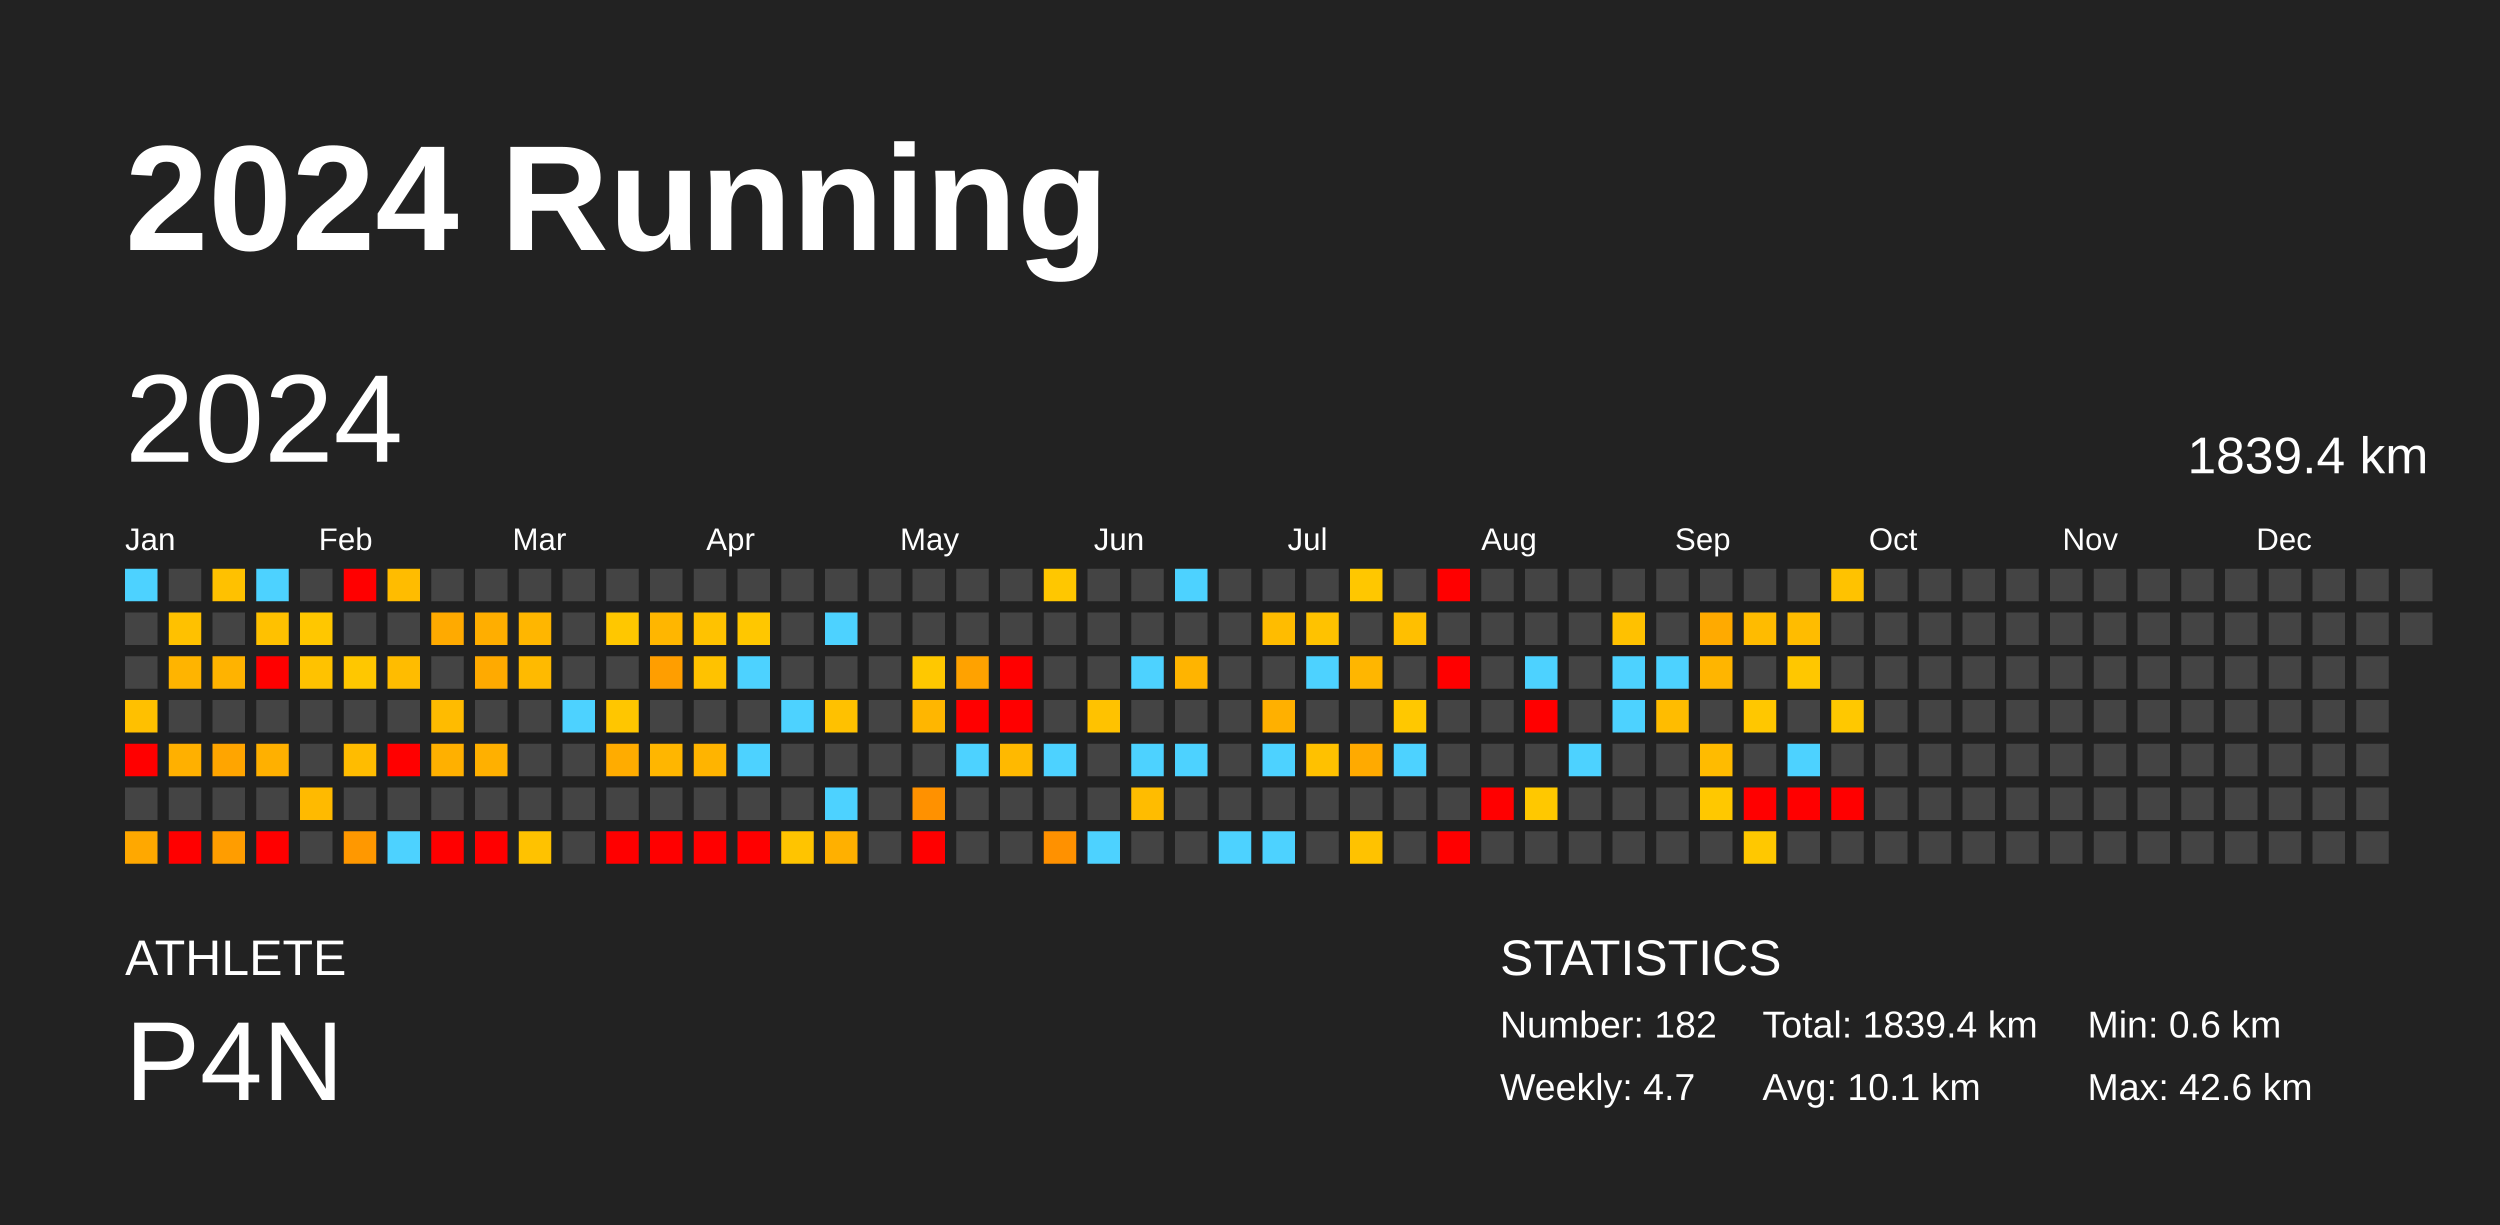
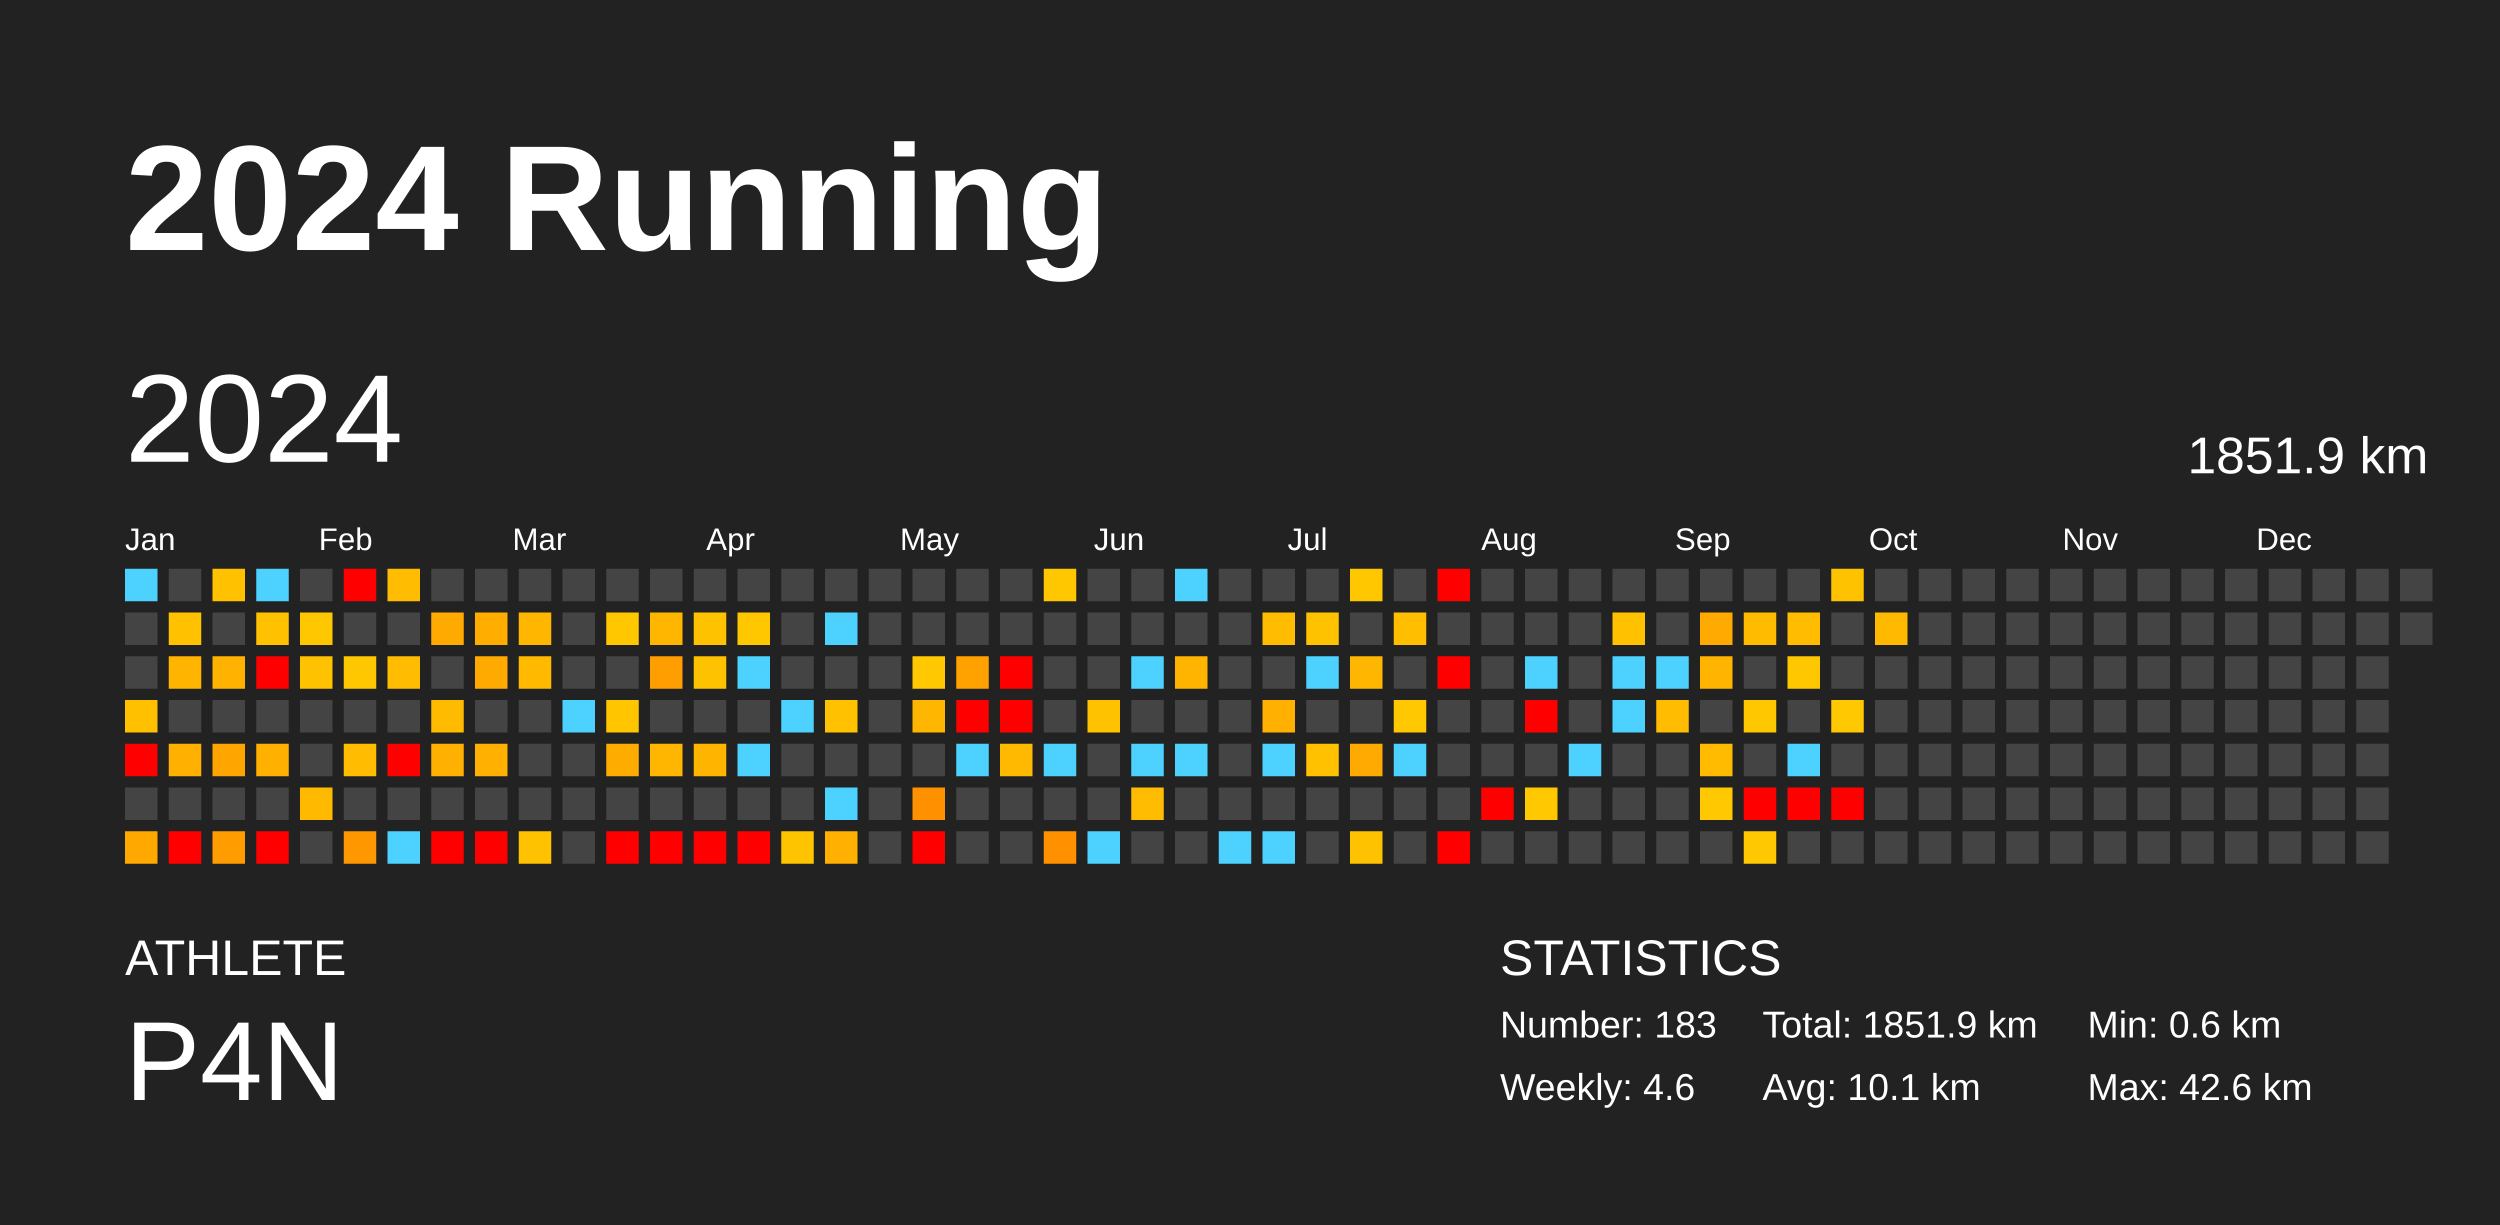
<svg xmlns="http://www.w3.org/2000/svg" baseProfile="full" height="98mm" version="1.1" viewBox="0,0,200,98" width="200mm">
  <defs />
  <rect fill="#222222" height="98" width="200" x="0" y="0" />
  <text fill="#FFFFFF" style="font-size:12px; font-family:Arial; font-weight:bold;" x="10" y="20">2024 Running</text>
  <text fill="#FFFFFF" style="font-size:4px; font-family:Arial" x="10" y="78">ATHLETE</text>
  <text fill="#FFFFFF" style="font-size:9px; font-family:Arial" x="10" y="88">P4N</text>
  <text fill="#FFFFFF" style="font-size:4px; font-family:Arial" x="120" y="78">STATISTICS</text>
-   <text fill="#FFFFFF" style="font-size:3px; font-family:Arial" x="120" y="83">Number: 182</text>
-   <text fill="#FFFFFF" style="font-size:3px; font-family:Arial" x="120" y="88">Weekly: 4.7</text>
-   <text fill="#FFFFFF" style="font-size:3px; font-family:Arial" x="141" y="83">Total: 1839.4 km</text>
+   <text fill="#FFFFFF" style="font-size:3px; font-family:Arial" x="120" y="83">Number: 183</text>
+   <text fill="#FFFFFF" style="font-size:3px; font-family:Arial" x="120" y="88">Weekly: 4.6</text>
+   <text fill="#FFFFFF" style="font-size:3px; font-family:Arial" x="141" y="83">Total: 1851.9 km</text>
  <text fill="#FFFFFF" style="font-size:3px; font-family:Arial" x="141" y="88">Avg: 10.1 km</text>
  <text fill="#FFFFFF" style="font-size:3px; font-family:Arial" x="167" y="83">Min: 0.6 km</text>
  <text fill="#FFFFFF" style="font-size:3px; font-family:Arial" x="167" y="88">Max: 42.6 km</text>
  <text dominant-baseline="hanging" fill="#FFFFFF" style="font-size:10.0px; font-family:Arial;" x="10" y="30">2024</text>
-   <text dominant-baseline="hanging" fill="#FFFFFF" style="font-size:4.125px; font-family:Arial;" x="175" y="35">1839.4 km</text>
+   <text dominant-baseline="hanging" fill="#FFFFFF" style="font-size:4.125px; font-family:Arial;" x="175" y="35">1851.9 km</text>
  <text fill="#FFFFFF" style="font-size:2.5px; font-family:Arial" x="10.0" y="44">Jan</text>
  <text fill="#FFFFFF" style="font-size:2.5px; font-family:Arial" x="25.5" y="44">Feb</text>
  <text fill="#FFFFFF" style="font-size:2.5px; font-family:Arial" x="41.0" y="44">Mar</text>
  <text fill="#FFFFFF" style="font-size:2.5px; font-family:Arial" x="56.5" y="44">Apr</text>
  <text fill="#FFFFFF" style="font-size:2.5px; font-family:Arial" x="72.0" y="44">May</text>
  <text fill="#FFFFFF" style="font-size:2.5px; font-family:Arial" x="87.5" y="44">Jun</text>
  <text fill="#FFFFFF" style="font-size:2.5px; font-family:Arial" x="103.0" y="44">Jul</text>
  <text fill="#FFFFFF" style="font-size:2.5px; font-family:Arial" x="118.5" y="44">Aug</text>
  <text fill="#FFFFFF" style="font-size:2.5px; font-family:Arial" x="134.0" y="44">Sep</text>
  <text fill="#FFFFFF" style="font-size:2.5px; font-family:Arial" x="149.5" y="44">Oct</text>
  <text fill="#FFFFFF" style="font-size:2.5px; font-family:Arial" x="165.0" y="44">Nov</text>
  <text fill="#FFFFFF" style="font-size:2.5px; font-family:Arial" x="180.5" y="44">Dec</text>
  <rect fill="#4dd2ff" height="2.6" width="2.6" x="10.0" y="45.5" />
  <rect fill="#444444" height="2.6" width="2.6" x="10.0" y="49.0" />
  <rect fill="#444444" height="2.6" width="2.6" x="10.0" y="52.5" />
  <rect fill="#ffc000" height="2.6" width="2.6" x="10.0" y="56.0" />
  <rect fill="red" height="2.6" width="2.6" x="10.0" y="59.5" />
  <rect fill="#444444" height="2.6" width="2.6" x="10.0" y="63.0" />
  <rect fill="#ffa800" height="2.6" width="2.6" x="10.0" y="66.5" />
  <rect fill="#444444" height="2.6" width="2.6" x="13.5" y="45.5" />
  <rect fill="#ffc100" height="2.6" width="2.6" x="13.5" y="49.0" />
  <rect fill="#ffb400" height="2.6" width="2.6" x="13.5" y="52.5" />
  <rect fill="#444444" height="2.6" width="2.6" x="13.5" y="56.0" />
  <rect fill="#ffb000" height="2.6" width="2.6" x="13.5" y="59.5" />
  <rect fill="#444444" height="2.6" width="2.6" x="13.5" y="63.0" />
  <rect fill="red" height="2.6" width="2.6" x="13.5" y="66.5" />
  <rect fill="#ffc100" height="2.6" width="2.6" x="17.0" y="45.5" />
  <rect fill="#444444" height="2.6" width="2.6" x="17.0" y="49.0" />
  <rect fill="#ffb300" height="2.6" width="2.6" x="17.0" y="52.5" />
  <rect fill="#444444" height="2.6" width="2.6" x="17.0" y="56.0" />
  <rect fill="#ffa500" height="2.6" width="2.6" x="17.0" y="59.5" />
  <rect fill="#444444" height="2.6" width="2.6" x="17.0" y="63.0" />
  <rect fill="#ff9d00" height="2.6" width="2.6" x="17.0" y="66.5" />
  <rect fill="#4dd2ff" height="2.6" width="2.6" x="20.5" y="45.5" />
  <rect fill="#ffc100" height="2.6" width="2.6" x="20.5" y="49.0" />
  <rect fill="red" height="2.6" width="2.6" x="20.5" y="52.5" />
  <rect fill="#444444" height="2.6" width="2.6" x="20.5" y="56.0" />
  <rect fill="#ffb000" height="2.6" width="2.6" x="20.5" y="59.5" />
  <rect fill="#444444" height="2.6" width="2.6" x="20.5" y="63.0" />
  <rect fill="red" height="2.6" width="2.6" x="20.5" y="66.5" />
  <rect fill="#444444" height="2.6" width="2.6" x="24.0" y="45.5" />
  <rect fill="#ffc700" height="2.6" width="2.6" x="24.0" y="49.0" />
  <rect fill="#ffc200" height="2.6" width="2.6" x="24.0" y="52.5" />
  <rect fill="#444444" height="2.6" width="2.6" x="24.0" y="56.0" />
  <rect fill="#444444" height="2.6" width="2.6" x="24.0" y="59.5" />
  <rect fill="#ffba00" height="2.6" width="2.6" x="24.0" y="63.0" />
  <rect fill="#444444" height="2.6" width="2.6" x="24.0" y="66.5" />
  <rect fill="red" height="2.6" width="2.6" x="27.5" y="45.5" />
  <rect fill="#444444" height="2.6" width="2.6" x="27.5" y="49.0" />
  <rect fill="#ffc700" height="2.6" width="2.6" x="27.5" y="52.5" />
  <rect fill="#444444" height="2.6" width="2.6" x="27.5" y="56.0" />
  <rect fill="#ffbc00" height="2.6" width="2.6" x="27.5" y="59.5" />
  <rect fill="#444444" height="2.6" width="2.6" x="27.5" y="63.0" />
  <rect fill="#ff9800" height="2.6" width="2.6" x="27.5" y="66.5" />
  <rect fill="#ffbc00" height="2.6" width="2.6" x="31.0" y="45.5" />
  <rect fill="#444444" height="2.6" width="2.6" x="31.0" y="49.0" />
  <rect fill="#ffbc00" height="2.6" width="2.6" x="31.0" y="52.5" />
  <rect fill="#444444" height="2.6" width="2.6" x="31.0" y="56.0" />
  <rect fill="red" height="2.6" width="2.6" x="31.0" y="59.5" />
  <rect fill="#444444" height="2.6" width="2.6" x="31.0" y="63.0" />
  <rect fill="#4dd2ff" height="2.6" width="2.6" x="31.0" y="66.5" />
  <rect fill="#444444" height="2.6" width="2.6" x="34.5" y="45.5" />
  <rect fill="#ffaa00" height="2.6" width="2.6" x="34.5" y="49.0" />
  <rect fill="#444444" height="2.6" width="2.6" x="34.5" y="52.5" />
  <rect fill="#ffbb00" height="2.6" width="2.6" x="34.5" y="56.0" />
  <rect fill="#ffb000" height="2.6" width="2.6" x="34.5" y="59.5" />
  <rect fill="#444444" height="2.6" width="2.6" x="34.5" y="63.0" />
  <rect fill="red" height="2.6" width="2.6" x="34.5" y="66.5" />
  <rect fill="#444444" height="2.6" width="2.6" x="38.0" y="45.5" />
  <rect fill="#ffae00" height="2.6" width="2.6" x="38.0" y="49.0" />
  <rect fill="#ffaa00" height="2.6" width="2.6" x="38.0" y="52.5" />
  <rect fill="#444444" height="2.6" width="2.6" x="38.0" y="56.0" />
  <rect fill="#ffb000" height="2.6" width="2.6" x="38.0" y="59.5" />
  <rect fill="#444444" height="2.6" width="2.6" x="38.0" y="63.0" />
  <rect fill="red" height="2.6" width="2.6" x="38.0" y="66.5" />
  <rect fill="#444444" height="2.6" width="2.6" x="41.5" y="45.5" />
  <rect fill="#ffb600" height="2.6" width="2.6" x="41.5" y="49.0" />
  <rect fill="#ffba00" height="2.6" width="2.6" x="41.5" y="52.5" />
  <rect fill="#444444" height="2.6" width="2.6" x="41.5" y="56.0" />
  <rect fill="#444444" height="2.6" width="2.6" x="41.5" y="59.5" />
  <rect fill="#444444" height="2.6" width="2.6" x="41.5" y="63.0" />
  <rect fill="#ffc200" height="2.6" width="2.6" x="41.5" y="66.5" />
  <rect fill="#444444" height="2.6" width="2.6" x="45.0" y="45.5" />
  <rect fill="#444444" height="2.6" width="2.6" x="45.0" y="49.0" />
  <rect fill="#444444" height="2.6" width="2.6" x="45.0" y="52.5" />
  <rect fill="#4dd2ff" height="2.6" width="2.6" x="45.0" y="56.0" />
  <rect fill="#444444" height="2.6" width="2.6" x="45.0" y="59.5" />
  <rect fill="#444444" height="2.6" width="2.6" x="45.0" y="63.0" />
  <rect fill="#444444" height="2.6" width="2.6" x="45.0" y="66.5" />
  <rect fill="#444444" height="2.6" width="2.6" x="48.5" y="45.5" />
  <rect fill="#ffc700" height="2.6" width="2.6" x="48.5" y="49.0" />
  <rect fill="#444444" height="2.6" width="2.6" x="48.5" y="52.5" />
  <rect fill="#ffc600" height="2.6" width="2.6" x="48.5" y="56.0" />
  <rect fill="#ffac00" height="2.6" width="2.6" x="48.5" y="59.5" />
  <rect fill="#444444" height="2.6" width="2.6" x="48.5" y="63.0" />
  <rect fill="red" height="2.6" width="2.6" x="48.5" y="66.5" />
  <rect fill="#444444" height="2.6" width="2.6" x="52.0" y="45.5" />
  <rect fill="#ffb600" height="2.6" width="2.6" x="52.0" y="49.0" />
  <rect fill="#ff9e00" height="2.6" width="2.6" x="52.0" y="52.5" />
  <rect fill="#444444" height="2.6" width="2.6" x="52.0" y="56.0" />
  <rect fill="#ffb600" height="2.6" width="2.6" x="52.0" y="59.5" />
  <rect fill="#444444" height="2.6" width="2.6" x="52.0" y="63.0" />
  <rect fill="red" height="2.6" width="2.6" x="52.0" y="66.5" />
  <rect fill="#444444" height="2.6" width="2.6" x="55.5" y="45.5" />
  <rect fill="#ffc200" height="2.6" width="2.6" x="55.5" y="49.0" />
  <rect fill="#ffc200" height="2.6" width="2.6" x="55.5" y="52.5" />
  <rect fill="#444444" height="2.6" width="2.6" x="55.5" y="56.0" />
  <rect fill="#ffb400" height="2.6" width="2.6" x="55.5" y="59.5" />
  <rect fill="#444444" height="2.6" width="2.6" x="55.5" y="63.0" />
  <rect fill="red" height="2.6" width="2.6" x="55.5" y="66.5" />
  <rect fill="#444444" height="2.6" width="2.6" x="59.0" y="45.5" />
  <rect fill="#ffc700" height="2.6" width="2.6" x="59.0" y="49.0" />
  <rect fill="#4dd2ff" height="2.6" width="2.6" x="59.0" y="52.5" />
  <rect fill="#444444" height="2.6" width="2.6" x="59.0" y="56.0" />
  <rect fill="#4dd2ff" height="2.6" width="2.6" x="59.0" y="59.5" />
  <rect fill="#444444" height="2.6" width="2.6" x="59.0" y="63.0" />
  <rect fill="red" height="2.6" width="2.6" x="59.0" y="66.5" />
  <rect fill="#444444" height="2.6" width="2.6" x="62.5" y="45.5" />
  <rect fill="#444444" height="2.6" width="2.6" x="62.5" y="49.0" />
  <rect fill="#444444" height="2.6" width="2.6" x="62.5" y="52.5" />
  <rect fill="#4dd2ff" height="2.6" width="2.6" x="62.5" y="56.0" />
  <rect fill="#444444" height="2.6" width="2.6" x="62.5" y="59.5" />
  <rect fill="#444444" height="2.6" width="2.6" x="62.5" y="63.0" />
  <rect fill="#ffc400" height="2.6" width="2.6" x="62.5" y="66.5" />
  <rect fill="#444444" height="2.6" width="2.6" x="66.0" y="45.5" />
  <rect fill="#4dd2ff" height="2.6" width="2.6" x="66.0" y="49.0" />
  <rect fill="#444444" height="2.6" width="2.6" x="66.0" y="52.5" />
  <rect fill="#ffc100" height="2.6" width="2.6" x="66.0" y="56.0" />
  <rect fill="#444444" height="2.6" width="2.6" x="66.0" y="59.5" />
  <rect fill="#4dd2ff" height="2.6" width="2.6" x="66.0" y="63.0" />
  <rect fill="#ffb000" height="2.6" width="2.6" x="66.0" y="66.5" />
  <rect fill="#444444" height="2.6" width="2.6" x="69.5" y="45.5" />
  <rect fill="#444444" height="2.6" width="2.6" x="69.5" y="49.0" />
  <rect fill="#444444" height="2.6" width="2.6" x="69.5" y="52.5" />
  <rect fill="#444444" height="2.6" width="2.6" x="69.5" y="56.0" />
  <rect fill="#444444" height="2.6" width="2.6" x="69.5" y="59.5" />
  <rect fill="#444444" height="2.6" width="2.6" x="69.5" y="63.0" />
  <rect fill="#444444" height="2.6" width="2.6" x="69.5" y="66.5" />
  <rect fill="#444444" height="2.6" width="2.6" x="73.0" y="45.5" />
  <rect fill="#444444" height="2.6" width="2.6" x="73.0" y="49.0" />
  <rect fill="#ffc800" height="2.6" width="2.6" x="73.0" y="52.5" />
  <rect fill="#ffb600" height="2.6" width="2.6" x="73.0" y="56.0" />
  <rect fill="#444444" height="2.6" width="2.6" x="73.0" y="59.5" />
  <rect fill="#ff9100" height="2.6" width="2.6" x="73.0" y="63.0" />
  <rect fill="red" height="2.6" width="2.6" x="73.0" y="66.5" />
  <rect fill="#444444" height="2.6" width="2.6" x="76.5" y="45.5" />
  <rect fill="#444444" height="2.6" width="2.6" x="76.5" y="49.0" />
  <rect fill="#ffa200" height="2.6" width="2.6" x="76.5" y="52.5" />
  <rect fill="red" height="2.6" width="2.6" x="76.5" y="56.0" />
  <rect fill="#4dd2ff" height="2.6" width="2.6" x="76.5" y="59.5" />
  <rect fill="#444444" height="2.6" width="2.6" x="76.5" y="63.0" />
  <rect fill="#444444" height="2.6" width="2.6" x="76.5" y="66.5" />
  <rect fill="#444444" height="2.6" width="2.6" x="80.0" y="45.5" />
  <rect fill="#444444" height="2.6" width="2.6" x="80.0" y="49.0" />
  <rect fill="red" height="2.6" width="2.6" x="80.0" y="52.5" />
  <rect fill="red" height="2.6" width="2.6" x="80.0" y="56.0" />
  <rect fill="#ffb900" height="2.6" width="2.6" x="80.0" y="59.5" />
  <rect fill="#444444" height="2.6" width="2.6" x="80.0" y="63.0" />
  <rect fill="#444444" height="2.6" width="2.6" x="80.0" y="66.5" />
  <rect fill="#ffc700" height="2.6" width="2.6" x="83.5" y="45.5" />
  <rect fill="#444444" height="2.6" width="2.6" x="83.5" y="49.0" />
  <rect fill="#444444" height="2.6" width="2.6" x="83.5" y="52.5" />
  <rect fill="#444444" height="2.6" width="2.6" x="83.5" y="56.0" />
  <rect fill="#4dd2ff" height="2.6" width="2.6" x="83.5" y="59.5" />
  <rect fill="#444444" height="2.6" width="2.6" x="83.5" y="63.0" />
  <rect fill="#ff9100" height="2.6" width="2.6" x="83.5" y="66.5" />
  <rect fill="#444444" height="2.6" width="2.6" x="87.0" y="45.5" />
  <rect fill="#444444" height="2.6" width="2.6" x="87.0" y="49.0" />
  <rect fill="#444444" height="2.6" width="2.6" x="87.0" y="52.5" />
  <rect fill="#ffc200" height="2.6" width="2.6" x="87.0" y="56.0" />
  <rect fill="#444444" height="2.6" width="2.6" x="87.0" y="59.5" />
  <rect fill="#444444" height="2.6" width="2.6" x="87.0" y="63.0" />
  <rect fill="#4dd2ff" height="2.6" width="2.6" x="87.0" y="66.5" />
  <rect fill="#444444" height="2.6" width="2.6" x="90.5" y="45.5" />
  <rect fill="#444444" height="2.6" width="2.6" x="90.5" y="49.0" />
  <rect fill="#4dd2ff" height="2.6" width="2.6" x="90.5" y="52.5" />
  <rect fill="#444444" height="2.6" width="2.6" x="90.5" y="56.0" />
  <rect fill="#4dd2ff" height="2.6" width="2.6" x="90.5" y="59.5" />
  <rect fill="#ffbc00" height="2.6" width="2.6" x="90.5" y="63.0" />
  <rect fill="#444444" height="2.6" width="2.6" x="90.5" y="66.5" />
  <rect fill="#4dd2ff" height="2.6" width="2.6" x="94.0" y="45.5" />
  <rect fill="#444444" height="2.6" width="2.6" x="94.0" y="49.0" />
  <rect fill="#ffb400" height="2.6" width="2.6" x="94.0" y="52.5" />
  <rect fill="#444444" height="2.6" width="2.6" x="94.0" y="56.0" />
  <rect fill="#4dd2ff" height="2.6" width="2.6" x="94.0" y="59.5" />
  <rect fill="#444444" height="2.6" width="2.6" x="94.0" y="63.0" />
  <rect fill="#444444" height="2.6" width="2.6" x="94.0" y="66.5" />
  <rect fill="#444444" height="2.6" width="2.6" x="97.5" y="45.5" />
  <rect fill="#444444" height="2.6" width="2.6" x="97.5" y="49.0" />
  <rect fill="#444444" height="2.6" width="2.6" x="97.5" y="52.5" />
  <rect fill="#444444" height="2.6" width="2.6" x="97.5" y="56.0" />
  <rect fill="#444444" height="2.6" width="2.6" x="97.5" y="59.5" />
  <rect fill="#444444" height="2.6" width="2.6" x="97.5" y="63.0" />
  <rect fill="#4dd2ff" height="2.6" width="2.6" x="97.5" y="66.5" />
  <rect fill="#444444" height="2.6" width="2.6" x="101.0" y="45.5" />
  <rect fill="#ffbc00" height="2.6" width="2.6" x="101.0" y="49.0" />
  <rect fill="#444444" height="2.6" width="2.6" x="101.0" y="52.5" />
  <rect fill="#ffb000" height="2.6" width="2.6" x="101.0" y="56.0" />
  <rect fill="#4dd2ff" height="2.6" width="2.6" x="101.0" y="59.5" />
  <rect fill="#444444" height="2.6" width="2.6" x="101.0" y="63.0" />
  <rect fill="#4dd2ff" height="2.6" width="2.6" x="101.0" y="66.5" />
  <rect fill="#444444" height="2.6" width="2.6" x="104.5" y="45.5" />
  <rect fill="#ffc200" height="2.6" width="2.6" x="104.5" y="49.0" />
  <rect fill="#4dd2ff" height="2.6" width="2.6" x="104.5" y="52.5" />
  <rect fill="#444444" height="2.6" width="2.6" x="104.5" y="56.0" />
  <rect fill="#ffc100" height="2.6" width="2.6" x="104.5" y="59.5" />
  <rect fill="#444444" height="2.6" width="2.6" x="104.5" y="63.0" />
  <rect fill="#444444" height="2.6" width="2.6" x="104.5" y="66.5" />
  <rect fill="#ffc700" height="2.6" width="2.6" x="108.0" y="45.5" />
  <rect fill="#444444" height="2.6" width="2.6" x="108.0" y="49.0" />
  <rect fill="#ffb600" height="2.6" width="2.6" x="108.0" y="52.5" />
  <rect fill="#444444" height="2.6" width="2.6" x="108.0" y="56.0" />
  <rect fill="#ffaa00" height="2.6" width="2.6" x="108.0" y="59.5" />
  <rect fill="#444444" height="2.6" width="2.6" x="108.0" y="63.0" />
  <rect fill="#ffc200" height="2.6" width="2.6" x="108.0" y="66.5" />
  <rect fill="#444444" height="2.6" width="2.6" x="111.5" y="45.5" />
  <rect fill="#ffbf00" height="2.6" width="2.6" x="111.5" y="49.0" />
  <rect fill="#444444" height="2.6" width="2.6" x="111.5" y="52.5" />
  <rect fill="#ffc800" height="2.6" width="2.6" x="111.5" y="56.0" />
  <rect fill="#4dd2ff" height="2.6" width="2.6" x="111.5" y="59.5" />
  <rect fill="#444444" height="2.6" width="2.6" x="111.5" y="63.0" />
  <rect fill="#444444" height="2.6" width="2.6" x="111.5" y="66.5" />
  <rect fill="red" height="2.6" width="2.6" x="115.0" y="45.5" />
  <rect fill="#444444" height="2.6" width="2.6" x="115.0" y="49.0" />
  <rect fill="red" height="2.6" width="2.6" x="115.0" y="52.5" />
  <rect fill="#444444" height="2.6" width="2.6" x="115.0" y="56.0" />
  <rect fill="#444444" height="2.6" width="2.6" x="115.0" y="59.5" />
  <rect fill="#444444" height="2.6" width="2.6" x="115.0" y="63.0" />
  <rect fill="red" height="2.6" width="2.6" x="115.0" y="66.5" />
  <rect fill="#444444" height="2.6" width="2.6" x="118.5" y="45.5" />
  <rect fill="#444444" height="2.6" width="2.6" x="118.5" y="49.0" />
  <rect fill="#444444" height="2.6" width="2.6" x="118.5" y="52.5" />
  <rect fill="#444444" height="2.6" width="2.6" x="118.5" y="56.0" />
  <rect fill="#444444" height="2.6" width="2.6" x="118.5" y="59.5" />
  <rect fill="red" height="2.6" width="2.6" x="118.5" y="63.0" />
  <rect fill="#444444" height="2.6" width="2.6" x="118.5" y="66.5" />
  <rect fill="#444444" height="2.6" width="2.6" x="122.0" y="45.5" />
  <rect fill="#444444" height="2.6" width="2.6" x="122.0" y="49.0" />
  <rect fill="#4dd2ff" height="2.6" width="2.6" x="122.0" y="52.5" />
  <rect fill="red" height="2.6" width="2.6" x="122.0" y="56.0" />
  <rect fill="#444444" height="2.6" width="2.6" x="122.0" y="59.5" />
  <rect fill="#ffc800" height="2.6" width="2.6" x="122.0" y="63.0" />
  <rect fill="#444444" height="2.6" width="2.6" x="122.0" y="66.5" />
  <rect fill="#444444" height="2.6" width="2.6" x="125.5" y="45.5" />
  <rect fill="#444444" height="2.6" width="2.6" x="125.5" y="49.0" />
  <rect fill="#444444" height="2.6" width="2.6" x="125.5" y="52.5" />
  <rect fill="#444444" height="2.6" width="2.6" x="125.5" y="56.0" />
  <rect fill="#4dd2ff" height="2.6" width="2.6" x="125.5" y="59.5" />
  <rect fill="#444444" height="2.6" width="2.6" x="125.5" y="63.0" />
  <rect fill="#444444" height="2.6" width="2.6" x="125.5" y="66.5" />
  <rect fill="#444444" height="2.6" width="2.6" x="129.0" y="45.5" />
  <rect fill="#ffc100" height="2.6" width="2.6" x="129.0" y="49.0" />
  <rect fill="#4dd2ff" height="2.6" width="2.6" x="129.0" y="52.5" />
  <rect fill="#4dd2ff" height="2.6" width="2.6" x="129.0" y="56.0" />
  <rect fill="#444444" height="2.6" width="2.6" x="129.0" y="59.5" />
  <rect fill="#444444" height="2.6" width="2.6" x="129.0" y="63.0" />
  <rect fill="#444444" height="2.6" width="2.6" x="129.0" y="66.5" />
  <rect fill="#444444" height="2.6" width="2.6" x="132.5" y="45.5" />
  <rect fill="#444444" height="2.6" width="2.6" x="132.5" y="49.0" />
  <rect fill="#4dd2ff" height="2.6" width="2.6" x="132.5" y="52.5" />
  <rect fill="#ffbc00" height="2.6" width="2.6" x="132.5" y="56.0" />
  <rect fill="#444444" height="2.6" width="2.6" x="132.5" y="59.5" />
  <rect fill="#444444" height="2.6" width="2.6" x="132.5" y="63.0" />
  <rect fill="#444444" height="2.6" width="2.6" x="132.5" y="66.5" />
  <rect fill="#444444" height="2.6" width="2.6" x="136.0" y="45.5" />
  <rect fill="#ffaa00" height="2.6" width="2.6" x="136.0" y="49.0" />
  <rect fill="#ffb500" height="2.6" width="2.6" x="136.0" y="52.5" />
  <rect fill="#444444" height="2.6" width="2.6" x="136.0" y="56.0" />
  <rect fill="#ffbb00" height="2.6" width="2.6" x="136.0" y="59.5" />
  <rect fill="#ffc800" height="2.6" width="2.6" x="136.0" y="63.0" />
  <rect fill="#444444" height="2.6" width="2.6" x="136.0" y="66.5" />
  <rect fill="#444444" height="2.6" width="2.6" x="139.5" y="45.5" />
  <rect fill="#ffbb00" height="2.6" width="2.6" x="139.5" y="49.0" />
  <rect fill="#444444" height="2.6" width="2.6" x="139.5" y="52.5" />
  <rect fill="#ffc700" height="2.6" width="2.6" x="139.5" y="56.0" />
  <rect fill="#444444" height="2.6" width="2.6" x="139.5" y="59.5" />
  <rect fill="red" height="2.6" width="2.6" x="139.5" y="63.0" />
  <rect fill="#ffc800" height="2.6" width="2.6" x="139.5" y="66.5" />
  <rect fill="#444444" height="2.6" width="2.6" x="143.0" y="45.5" />
  <rect fill="#ffbc00" height="2.6" width="2.6" x="143.0" y="49.0" />
  <rect fill="#ffc700" height="2.6" width="2.6" x="143.0" y="52.5" />
  <rect fill="#444444" height="2.6" width="2.6" x="143.0" y="56.0" />
  <rect fill="#4dd2ff" height="2.6" width="2.6" x="143.0" y="59.5" />
  <rect fill="red" height="2.6" width="2.6" x="143.0" y="63.0" />
  <rect fill="#444444" height="2.6" width="2.6" x="143.0" y="66.5" />
  <rect fill="#ffc200" height="2.6" width="2.6" x="146.5" y="45.5" />
  <rect fill="#444444" height="2.6" width="2.6" x="146.5" y="49.0" />
  <rect fill="#444444" height="2.6" width="2.6" x="146.5" y="52.5" />
  <rect fill="#ffc800" height="2.6" width="2.6" x="146.5" y="56.0" />
  <rect fill="#444444" height="2.6" width="2.6" x="146.5" y="59.5" />
  <rect fill="red" height="2.6" width="2.6" x="146.5" y="63.0" />
  <rect fill="#444444" height="2.6" width="2.6" x="146.5" y="66.5" />
  <rect fill="#444444" height="2.6" width="2.6" x="150.0" y="45.5" />
-   <rect fill="#444444" height="2.6" width="2.6" x="150.0" y="49.0" />
+   <rect fill="#ffb900" height="2.6" width="2.6" x="150.0" y="49.0" />
  <rect fill="#444444" height="2.6" width="2.6" x="150.0" y="52.5" />
  <rect fill="#444444" height="2.6" width="2.6" x="150.0" y="56.0" />
  <rect fill="#444444" height="2.6" width="2.6" x="150.0" y="59.5" />
  <rect fill="#444444" height="2.6" width="2.6" x="150.0" y="63.0" />
  <rect fill="#444444" height="2.6" width="2.6" x="150.0" y="66.5" />
  <rect fill="#444444" height="2.6" width="2.6" x="153.5" y="45.5" />
  <rect fill="#444444" height="2.6" width="2.6" x="153.5" y="49.0" />
  <rect fill="#444444" height="2.6" width="2.6" x="153.5" y="52.5" />
  <rect fill="#444444" height="2.6" width="2.6" x="153.5" y="56.0" />
  <rect fill="#444444" height="2.6" width="2.6" x="153.5" y="59.5" />
  <rect fill="#444444" height="2.6" width="2.6" x="153.5" y="63.0" />
  <rect fill="#444444" height="2.6" width="2.6" x="153.5" y="66.5" />
  <rect fill="#444444" height="2.6" width="2.6" x="157.0" y="45.5" />
  <rect fill="#444444" height="2.6" width="2.6" x="157.0" y="49.0" />
  <rect fill="#444444" height="2.6" width="2.6" x="157.0" y="52.5" />
  <rect fill="#444444" height="2.6" width="2.6" x="157.0" y="56.0" />
  <rect fill="#444444" height="2.6" width="2.6" x="157.0" y="59.5" />
  <rect fill="#444444" height="2.6" width="2.6" x="157.0" y="63.0" />
  <rect fill="#444444" height="2.6" width="2.6" x="157.0" y="66.5" />
  <rect fill="#444444" height="2.6" width="2.6" x="160.5" y="45.5" />
  <rect fill="#444444" height="2.6" width="2.6" x="160.5" y="49.0" />
  <rect fill="#444444" height="2.6" width="2.6" x="160.5" y="52.5" />
  <rect fill="#444444" height="2.6" width="2.6" x="160.5" y="56.0" />
  <rect fill="#444444" height="2.6" width="2.6" x="160.5" y="59.5" />
  <rect fill="#444444" height="2.6" width="2.6" x="160.5" y="63.0" />
  <rect fill="#444444" height="2.6" width="2.6" x="160.5" y="66.5" />
  <rect fill="#444444" height="2.6" width="2.6" x="164.0" y="45.5" />
  <rect fill="#444444" height="2.6" width="2.6" x="164.0" y="49.0" />
  <rect fill="#444444" height="2.6" width="2.6" x="164.0" y="52.5" />
  <rect fill="#444444" height="2.6" width="2.6" x="164.0" y="56.0" />
  <rect fill="#444444" height="2.6" width="2.6" x="164.0" y="59.5" />
  <rect fill="#444444" height="2.6" width="2.6" x="164.0" y="63.0" />
  <rect fill="#444444" height="2.6" width="2.6" x="164.0" y="66.5" />
  <rect fill="#444444" height="2.6" width="2.6" x="167.5" y="45.5" />
  <rect fill="#444444" height="2.6" width="2.6" x="167.5" y="49.0" />
  <rect fill="#444444" height="2.6" width="2.6" x="167.5" y="52.5" />
  <rect fill="#444444" height="2.6" width="2.6" x="167.5" y="56.0" />
  <rect fill="#444444" height="2.6" width="2.6" x="167.5" y="59.5" />
  <rect fill="#444444" height="2.6" width="2.6" x="167.5" y="63.0" />
  <rect fill="#444444" height="2.6" width="2.6" x="167.5" y="66.5" />
  <rect fill="#444444" height="2.6" width="2.6" x="171.0" y="45.5" />
  <rect fill="#444444" height="2.6" width="2.6" x="171.0" y="49.0" />
  <rect fill="#444444" height="2.6" width="2.6" x="171.0" y="52.5" />
  <rect fill="#444444" height="2.6" width="2.6" x="171.0" y="56.0" />
  <rect fill="#444444" height="2.6" width="2.6" x="171.0" y="59.5" />
  <rect fill="#444444" height="2.6" width="2.6" x="171.0" y="63.0" />
  <rect fill="#444444" height="2.6" width="2.6" x="171.0" y="66.5" />
  <rect fill="#444444" height="2.6" width="2.6" x="174.5" y="45.5" />
  <rect fill="#444444" height="2.6" width="2.6" x="174.5" y="49.0" />
  <rect fill="#444444" height="2.6" width="2.6" x="174.5" y="52.5" />
  <rect fill="#444444" height="2.6" width="2.6" x="174.5" y="56.0" />
  <rect fill="#444444" height="2.6" width="2.6" x="174.5" y="59.5" />
  <rect fill="#444444" height="2.6" width="2.6" x="174.5" y="63.0" />
  <rect fill="#444444" height="2.6" width="2.6" x="174.5" y="66.5" />
  <rect fill="#444444" height="2.6" width="2.6" x="178.0" y="45.5" />
  <rect fill="#444444" height="2.6" width="2.6" x="178.0" y="49.0" />
  <rect fill="#444444" height="2.6" width="2.6" x="178.0" y="52.5" />
  <rect fill="#444444" height="2.6" width="2.6" x="178.0" y="56.0" />
  <rect fill="#444444" height="2.6" width="2.6" x="178.0" y="59.5" />
  <rect fill="#444444" height="2.6" width="2.6" x="178.0" y="63.0" />
  <rect fill="#444444" height="2.6" width="2.6" x="178.0" y="66.5" />
  <rect fill="#444444" height="2.6" width="2.6" x="181.5" y="45.5" />
  <rect fill="#444444" height="2.6" width="2.6" x="181.5" y="49.0" />
  <rect fill="#444444" height="2.6" width="2.6" x="181.5" y="52.5" />
  <rect fill="#444444" height="2.6" width="2.6" x="181.5" y="56.0" />
  <rect fill="#444444" height="2.6" width="2.6" x="181.5" y="59.5" />
  <rect fill="#444444" height="2.6" width="2.6" x="181.5" y="63.0" />
  <rect fill="#444444" height="2.6" width="2.6" x="181.5" y="66.5" />
  <rect fill="#444444" height="2.6" width="2.6" x="185.0" y="45.5" />
  <rect fill="#444444" height="2.6" width="2.6" x="185.0" y="49.0" />
  <rect fill="#444444" height="2.6" width="2.6" x="185.0" y="52.5" />
  <rect fill="#444444" height="2.6" width="2.6" x="185.0" y="56.0" />
  <rect fill="#444444" height="2.6" width="2.6" x="185.0" y="59.5" />
  <rect fill="#444444" height="2.6" width="2.6" x="185.0" y="63.0" />
  <rect fill="#444444" height="2.6" width="2.6" x="185.0" y="66.5" />
  <rect fill="#444444" height="2.6" width="2.6" x="188.5" y="45.5" />
  <rect fill="#444444" height="2.6" width="2.6" x="188.5" y="49.0" />
  <rect fill="#444444" height="2.6" width="2.6" x="188.5" y="52.5" />
  <rect fill="#444444" height="2.6" width="2.6" x="188.5" y="56.0" />
  <rect fill="#444444" height="2.6" width="2.6" x="188.5" y="59.5" />
  <rect fill="#444444" height="2.6" width="2.6" x="188.5" y="63.0" />
  <rect fill="#444444" height="2.6" width="2.6" x="188.5" y="66.5" />
  <rect fill="#444444" height="2.6" width="2.6" x="192.0" y="45.5" />
  <rect fill="#444444" height="2.6" width="2.6" x="192.0" y="49.0" />
</svg>
